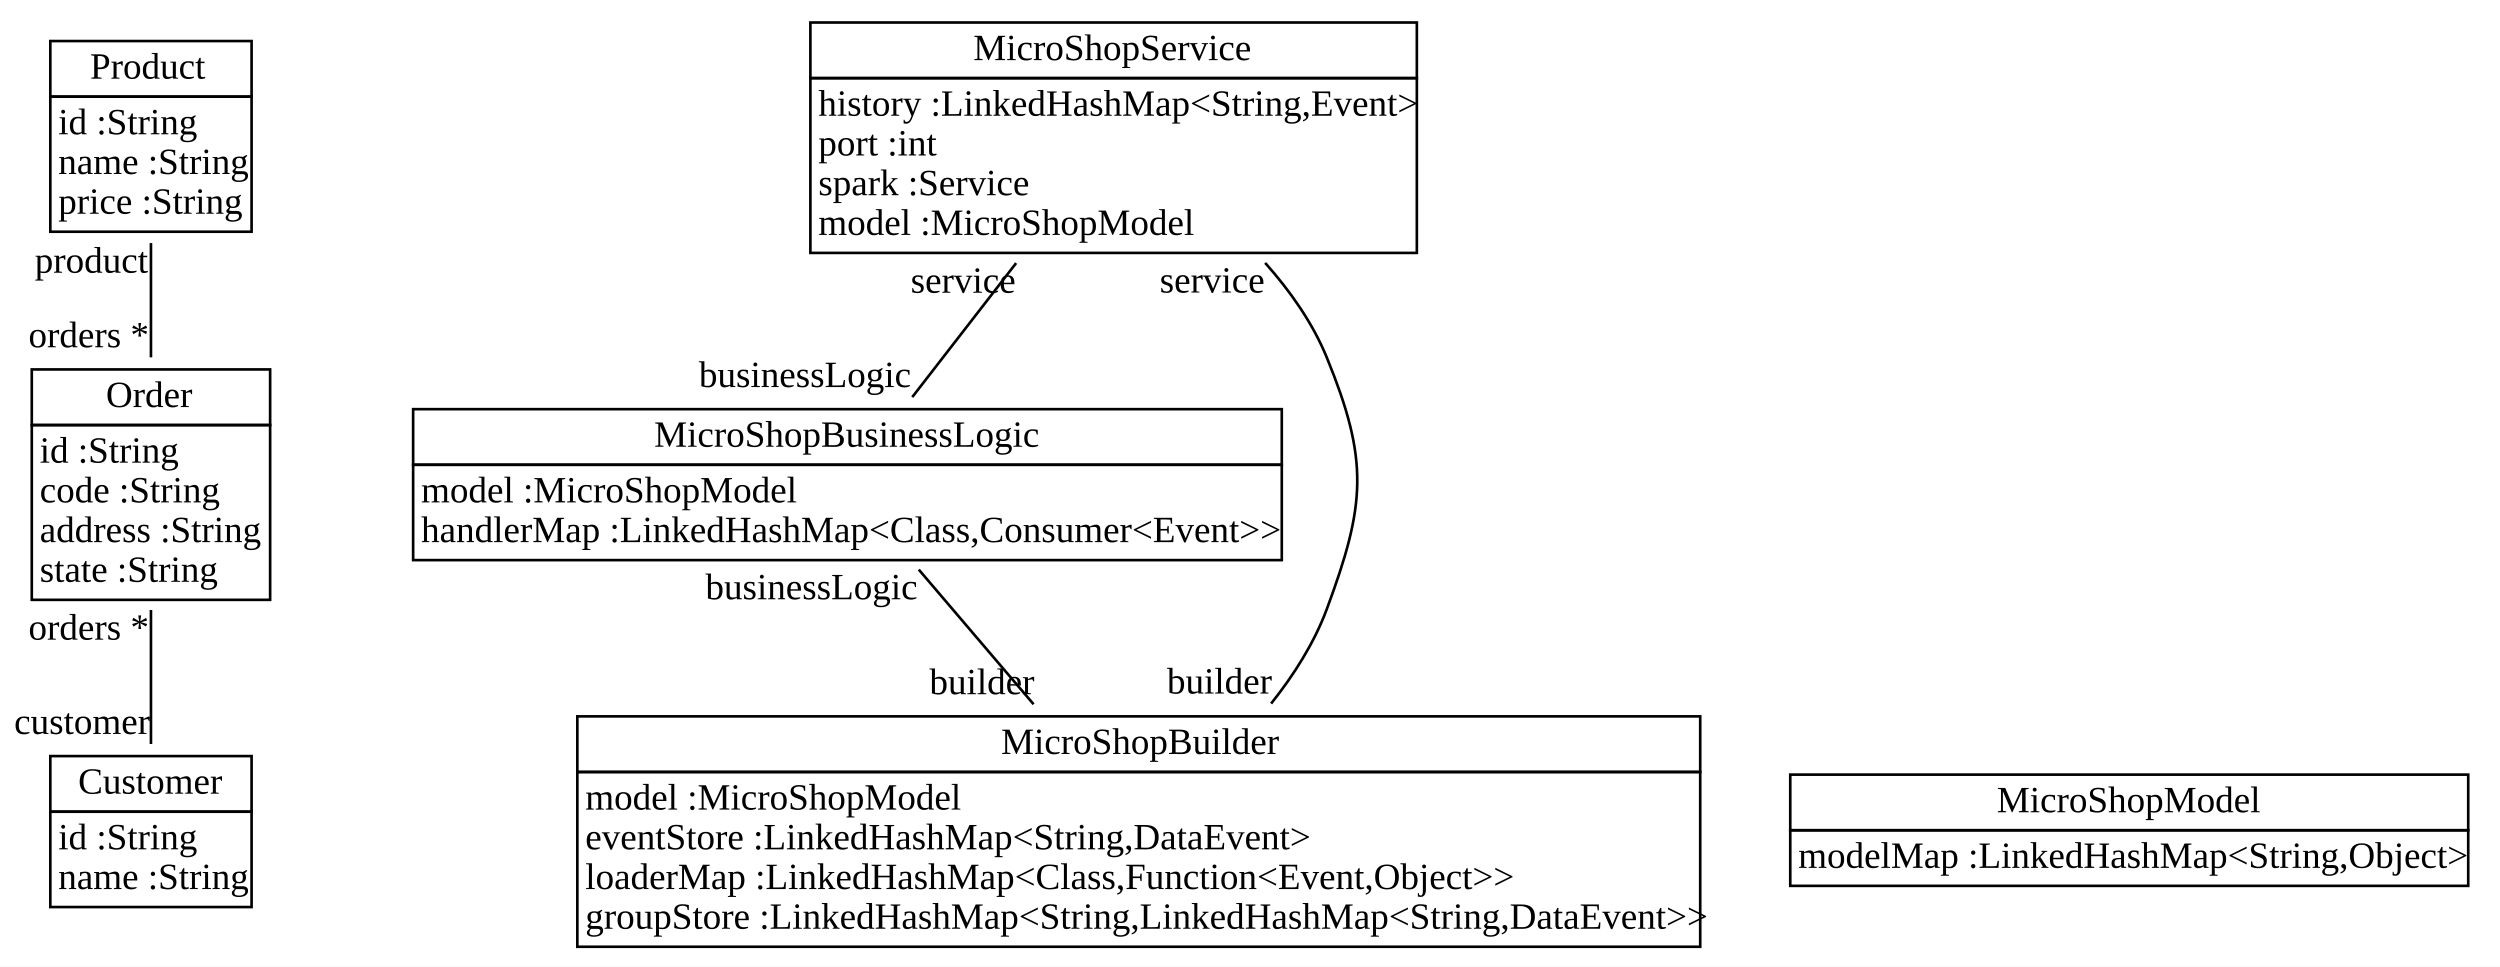
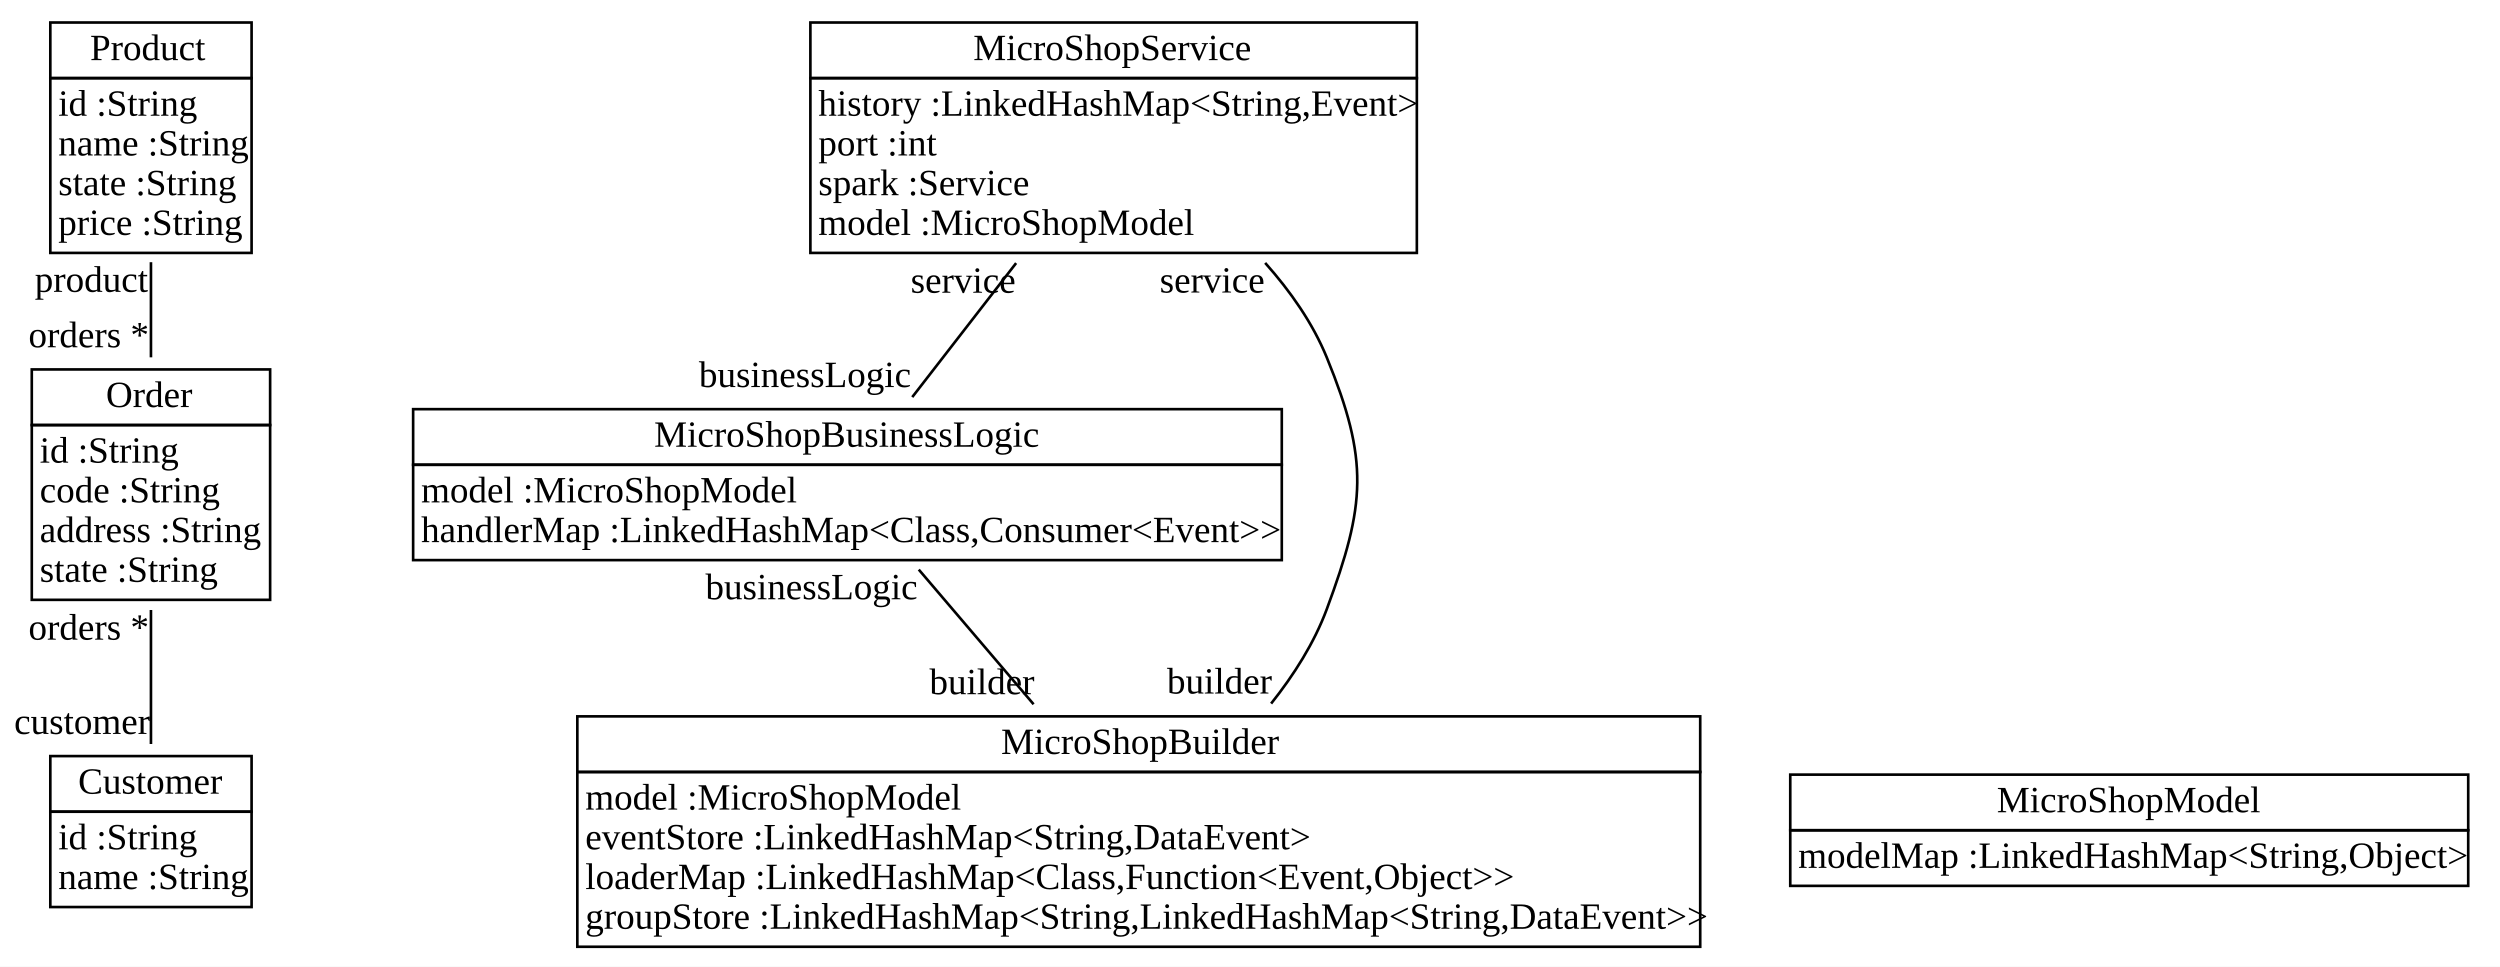
<svg xmlns="http://www.w3.org/2000/svg" width="944px" height="365px" viewBox="0.00 0.00 944.00 365.00">
  <g id="graph0" class="graph" transform="scale(1.0 1.0) rotate(0) translate(4 361)">
    <polygon fill="white" stroke="none" points="-4,4 -4,-361 940,-361 940,4 -4,4" />
    <g id="node1" class="node">
      <polygon fill="none" stroke="black" points="15,-54.5 15,-75.5 91,-75.5 91,-54.5 15,-54.5" />
      <text text-anchor="start" x="25.5" y="-61.3" font-family="Times New Roman,serif" font-size="14.00">Customer</text>
      <polygon fill="none" stroke="black" points="15,-18.5 15,-54.5 91,-54.5 91,-18.5 15,-18.5" />
      <text text-anchor="start" x="18" y="-40.3" font-family="Times New Roman,serif" font-size="14.00">id :String</text>
      <text text-anchor="start" x="18" y="-25.3" font-family="Times New Roman,serif" font-size="14.00">name :String</text>
    </g>
    <g id="node6" class="node">
      <polygon fill="none" stroke="black" points="8,-200.5 8,-221.5 98,-221.5 98,-200.5 8,-200.5" />
      <text text-anchor="start" x="36" y="-207.3" font-family="Times New Roman,serif" font-size="14.00">Order</text>
      <polygon fill="none" stroke="black" points="8,-134.5 8,-200.5 98,-200.5 98,-134.5 8,-134.5" />
      <text text-anchor="start" x="11" y="-186.3" font-family="Times New Roman,serif" font-size="14.00">id :String</text>
      <text text-anchor="start" x="11" y="-171.3" font-family="Times New Roman,serif" font-size="14.00">code :String</text>
      <text text-anchor="start" x="11" y="-156.3" font-family="Times New Roman,serif" font-size="14.00">address :String</text>
      <text text-anchor="start" x="11" y="-141.3" font-family="Times New Roman,serif" font-size="14.00">state :String</text>
    </g>
    <g id="edge4" class="edge">
      <path fill="none" stroke="black" d="M53,-80.057C53,-95.273 53,-113.834 53,-130.657" />
      <text text-anchor="middle" x="29.5" y="-119.457" font-family="Times New Roman,serif" font-size="14.00">orders *</text>
      <text text-anchor="middle" x="27" y="-83.857" font-family="Times New Roman,serif" font-size="14.00">customer</text>
    </g>
    <g id="node2" class="node">
      <polygon fill="none" stroke="black" points="214,-69.5 214,-90.5 638,-90.5 638,-69.5 214,-69.5" />
      <text text-anchor="start" x="374" y="-76.3" font-family="Times New Roman,serif" font-size="14.00">MicroShopBuilder</text>
      <polygon fill="none" stroke="black" points="214,-3.5 214,-69.5 638,-69.5 638,-3.5 214,-3.5" />
      <text text-anchor="start" x="217" y="-55.3" font-family="Times New Roman,serif" font-size="14.00">model :MicroShopModel</text>
      <text text-anchor="start" x="217" y="-40.3" font-family="Times New Roman,serif" font-size="14.00">eventStore :LinkedHashMap&lt;String,DataEvent&gt;</text>
      <text text-anchor="start" x="217" y="-25.3" font-family="Times New Roman,serif" font-size="14.00">loaderMap :LinkedHashMap&lt;Class,Function&lt;Event,Object&gt;&gt;</text>
      <text text-anchor="start" x="217" y="-10.3" font-family="Times New Roman,serif" font-size="14.00">groupStore :LinkedHashMap&lt;String,LinkedHashMap&lt;String,DataEvent&gt;&gt;</text>
    </g>
    <g id="node3" class="node">
      <polygon fill="none" stroke="black" points="152,-185.5 152,-206.5 480,-206.5 480,-185.5 152,-185.5" />
      <text text-anchor="start" x="243" y="-192.3" font-family="Times New Roman,serif" font-size="14.00">MicroShopBusinessLogic</text>
      <polygon fill="none" stroke="black" points="152,-149.5 152,-185.5 480,-185.5 480,-149.5 152,-149.5" />
      <text text-anchor="start" x="155" y="-171.3" font-family="Times New Roman,serif" font-size="14.00">model :MicroShopModel</text>
      <text text-anchor="start" x="155" y="-156.3" font-family="Times New Roman,serif" font-size="14.00">handlerMap :LinkedHashMap&lt;Class,Consumer&lt;Event&gt;&gt;</text>
    </g>
    <g id="edge1" class="edge">
      <path fill="none" stroke="black" d="M386.287,-95.072C371.887,-111.959 355.968,-130.628 342.927,-145.922" />
      <text text-anchor="middle" x="302.427" y="-134.722" font-family="Times New Roman,serif" font-size="14.00">businessLogic</text>
      <text text-anchor="middle" x="366.787" y="-98.872" font-family="Times New Roman,serif" font-size="14.00">builder</text>
    </g>
    <g id="node5" class="node">
      <polygon fill="none" stroke="black" points="302,-331.5 302,-352.5 531,-352.5 531,-331.5 302,-331.5" />
      <text text-anchor="start" x="363.5" y="-338.3" font-family="Times New Roman,serif" font-size="14.00">MicroShopService</text>
      <polygon fill="none" stroke="black" points="302,-265.5 302,-331.5 531,-331.5 531,-265.5 302,-265.5" />
      <text text-anchor="start" x="305" y="-317.3" font-family="Times New Roman,serif" font-size="14.00">history :LinkedHashMap&lt;String,Event&gt;</text>
      <text text-anchor="start" x="305" y="-302.3" font-family="Times New Roman,serif" font-size="14.00">port :int</text>
      <text text-anchor="start" x="305" y="-287.3" font-family="Times New Roman,serif" font-size="14.00">spark :Service</text>
      <text text-anchor="start" x="305" y="-272.3" font-family="Times New Roman,serif" font-size="14.00">model :MicroShopModel</text>
    </g>
    <g id="edge2" class="edge">
      <path fill="none" stroke="black" d="M475.975,-95.324C484.58,-106.138 492.267,-118.244 497,-131 511.688,-170.585 512.979,-186.918 497,-226 491.683,-239.006 483.217,-251.067 473.722,-261.729" />
      <text text-anchor="middle" x="453.722" y="-250.529" font-family="Times New Roman,serif" font-size="14.00">service</text>
      <text text-anchor="middle" x="456.475" y="-99.124" font-family="Times New Roman,serif" font-size="14.00">builder</text>
    </g>
    <g id="edge3" class="edge">
      <path fill="none" stroke="black" d="M340.463,-211.057C352.258,-226.273 366.646,-244.834 379.688,-261.657" />
      <text text-anchor="middle" x="359.688" y="-250.457" font-family="Times New Roman,serif" font-size="14.00">service</text>
      <text text-anchor="middle" x="299.963" y="-214.857" font-family="Times New Roman,serif" font-size="14.00">businessLogic</text>
    </g>
    <g id="node4" class="node">
      <polygon fill="none" stroke="black" points="672,-47.5 672,-68.5 928,-68.5 928,-47.5 672,-47.5" />
      <text text-anchor="start" x="750" y="-54.3" font-family="Times New Roman,serif" font-size="14.00">MicroShopModel</text>
      <polygon fill="none" stroke="black" points="672,-26.5 672,-47.5 928,-47.5 928,-26.5 672,-26.5" />
      <text text-anchor="start" x="675" y="-33.3" font-family="Times New Roman,serif" font-size="14.00">modelMap :LinkedHashMap&lt;String,Object&gt;</text>
    </g>
    <g id="node7" class="node">
-       <polygon fill="none" stroke="black" points="15,-324.5 15,-345.5 91,-345.5 91,-324.5 15,-324.5" />
-       <text text-anchor="start" x="30" y="-331.3" font-family="Times New Roman,serif" font-size="14.00">Product</text>
-       <polygon fill="none" stroke="black" points="15,-273.5 15,-324.5 91,-324.5 91,-273.5 15,-273.5" />
-       <text text-anchor="start" x="18" y="-310.3" font-family="Times New Roman,serif" font-size="14.00">id :String</text>
-       <text text-anchor="start" x="18" y="-295.3" font-family="Times New Roman,serif" font-size="14.00">name :String</text>
-       <text text-anchor="start" x="18" y="-280.3" font-family="Times New Roman,serif" font-size="14.00">price :String</text>
+       <polygon fill="none" stroke="black" points="15,-331.5 15,-352.5 91,-352.5 91,-331.5 15,-331.5" />
+       <text text-anchor="start" x="30" y="-338.3" font-family="Times New Roman,serif" font-size="14.00">Product</text>
+       <polygon fill="none" stroke="black" points="15,-265.5 15,-331.5 91,-331.5 91,-265.5 15,-265.5" />
+       <text text-anchor="start" x="18" y="-317.3" font-family="Times New Roman,serif" font-size="14.00">id :String</text>
+       <text text-anchor="start" x="18" y="-302.3" font-family="Times New Roman,serif" font-size="14.00">name :String</text>
+       <text text-anchor="start" x="18" y="-287.3" font-family="Times New Roman,serif" font-size="14.00">state :String</text>
+       <text text-anchor="start" x="18" y="-272.3" font-family="Times New Roman,serif" font-size="14.00">price :String</text>
    </g>
    <g id="edge5" class="edge">
-       <path fill="none" stroke="black" d="M53,-226.072C53,-240.217 53,-255.612 53,-269.226" />
-       <text text-anchor="middle" x="30.5" y="-258.026" font-family="Times New Roman,serif" font-size="14.00">product</text>
+       <path fill="none" stroke="black" d="M53,-226.072C53,-237.763 53,-250.308 53,-261.996" />
+       <text text-anchor="middle" x="30.5" y="-250.796" font-family="Times New Roman,serif" font-size="14.00">product</text>
      <text text-anchor="middle" x="29.5" y="-229.872" font-family="Times New Roman,serif" font-size="14.00">orders *</text>
    </g>
  </g>
</svg>
